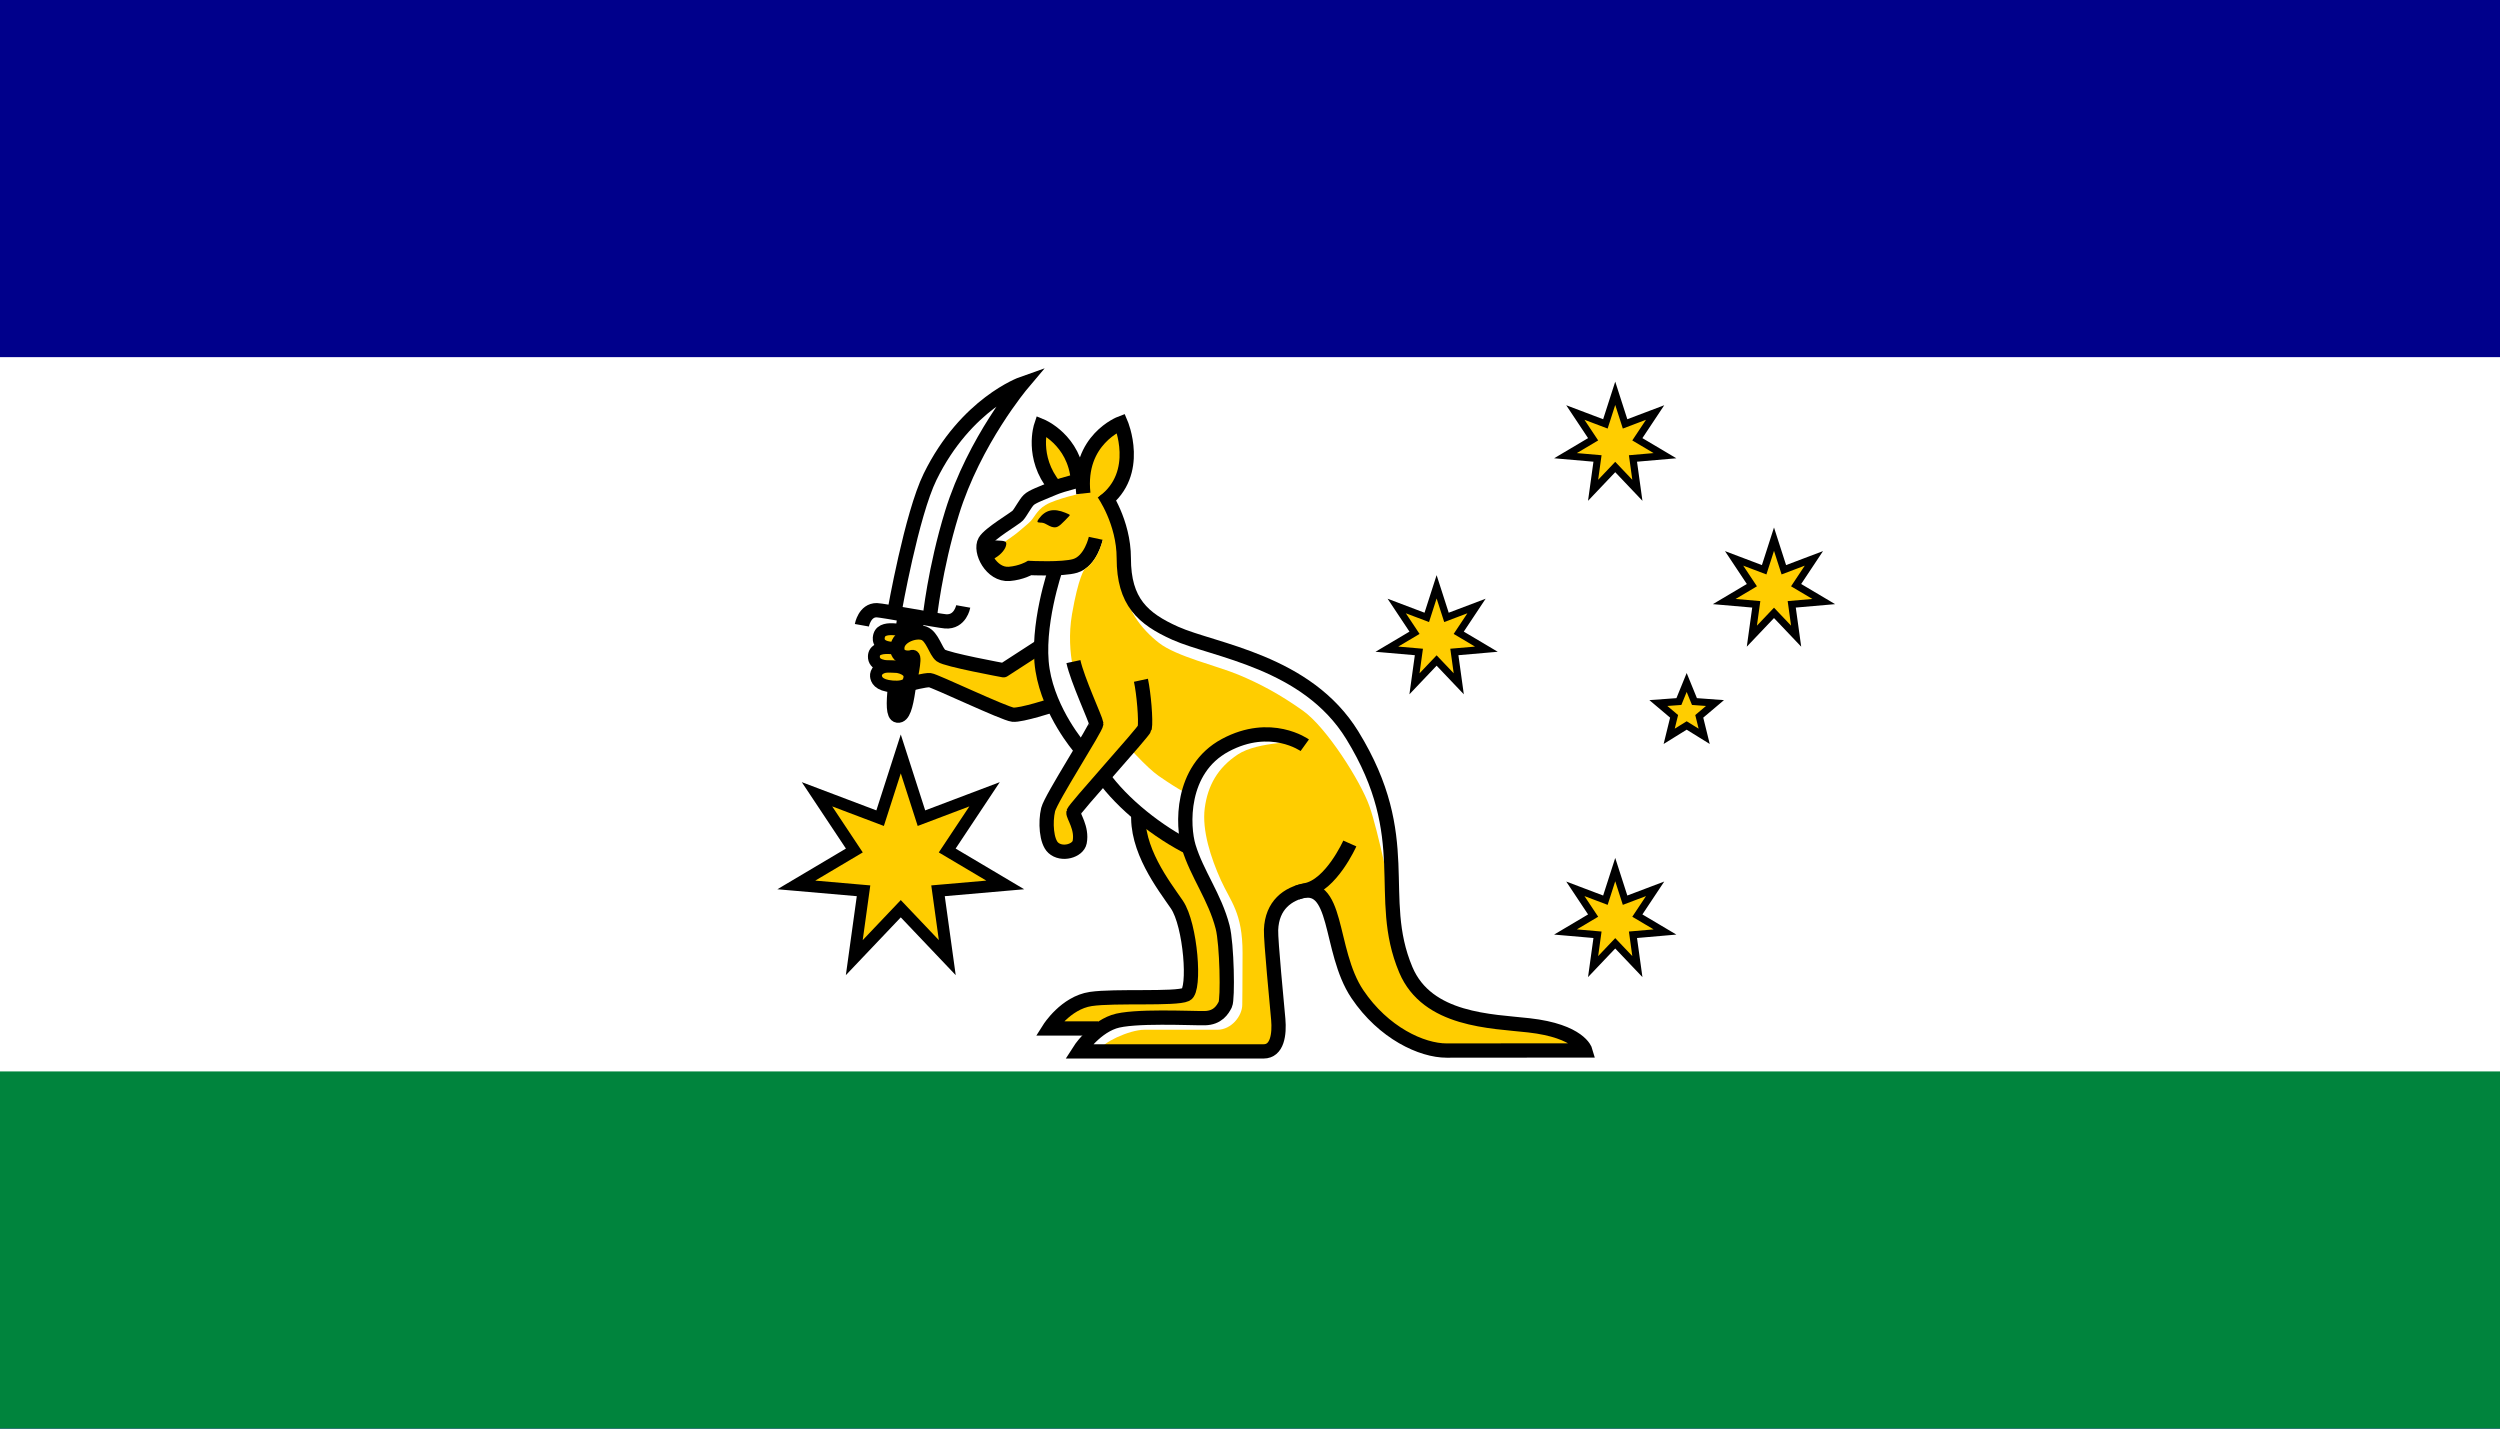
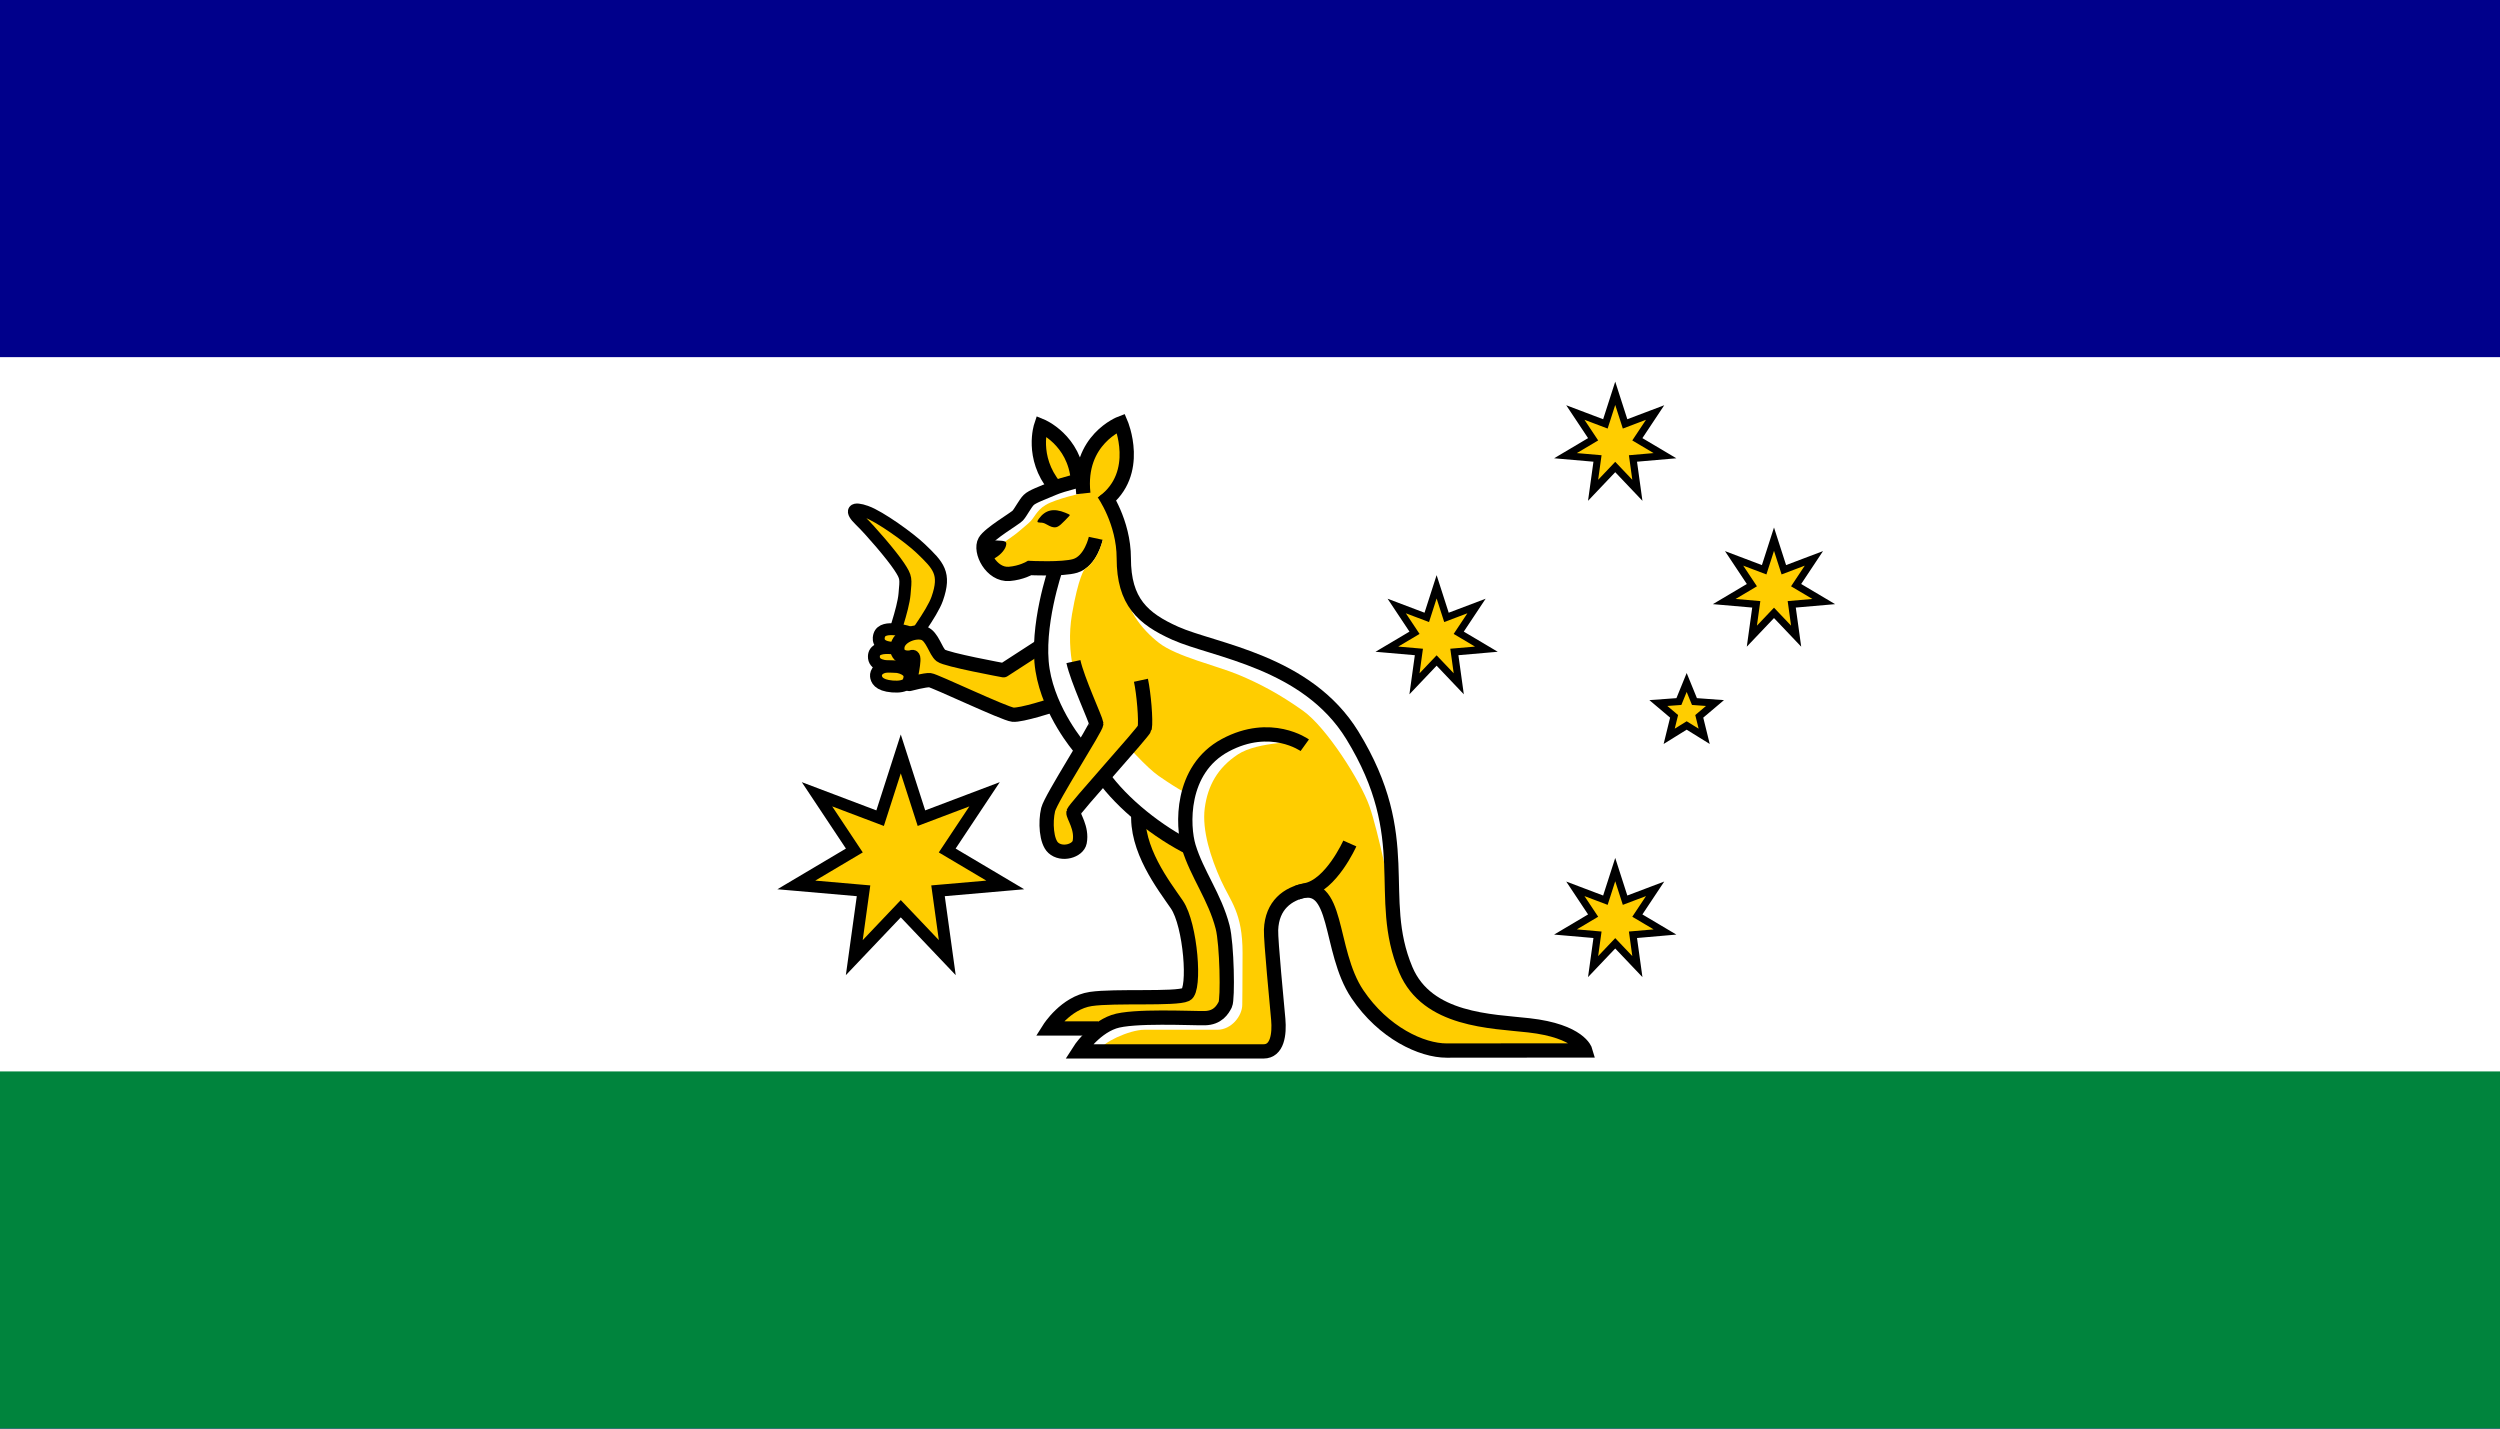
<svg xmlns="http://www.w3.org/2000/svg" xml:space="preserve" id="flag_of_iran" width="1050" height="600" data-name="Flag of Iran" version="1.1" viewBox="0 0 1050 600">
  <defs id="defs1" />
  <path id="green_band" d="M0 0h1050v600H0z" style="fill:#00008b;fill-opacity:1;stroke-width:1" />
  <path id="white_band" d="M 0,150 H 1050 V 550 H 0 Z" style="fill:#ffffff;stroke-width:1" />
  <path id="red_band" d="M 0,450 H 1050 V 600 H 0 Z" style="fill:#00843d;fill-opacity:1;stroke-width:0.866" />
  <g fill="#ffffff" id="g7" transform="matrix(0.05953774,0,0,0.05953774,228.2921,136.6053)" style="display:inline;fill:#ffcd00;fill-opacity:1;stroke:#000000;stroke-width:67.184;stroke-dasharray:none;stroke-opacity:1">
    <path id="Comwlth" d="m 2520,3024 145.785,453.274 445.28,-168.633 -263.489,396.591 409.47,242.993 -474.35,41.267 65.321,471.64 L 2520,4116 l -328.016,345.132 65.321,-471.64 -474.35,-41.267 409.47,-242.993 -263.489,-396.591 445.28,168.633 z" style="fill:#ffcd00;fill-opacity:1;stroke:#000000;stroke-width:83.98;stroke-dasharray:none;stroke-opacity:1" />
    <path id="αCrucis" d="m 7560,3840 69.421,215.845 212.038,-80.301 -125.471,188.853 194.986,115.711 -225.881,19.651 31.105,224.59 L 7560,4360 l -156.198,164.349 31.105,-224.59 -225.881,-19.651 194.986,-115.711 -125.471,-188.853 212.038,80.301 z" style="fill:#ffcd00;fill-opacity:1;stroke:#000000;stroke-width:50.388;stroke-dasharray:none;stroke-opacity:1" />
    <path id="βCrucis" d="m 6300,1845 69.421,215.845 212.038,-80.301 -125.471,188.853 194.986,115.711 -225.881,19.651 31.105,224.59 L 6300,2365 l -156.198,164.349 31.105,-224.59 -225.881,-19.651 194.986,-115.711 -125.471,-188.853 212.038,80.301 z" style="fill:#ffcd00;fill-opacity:1;stroke:#000000;stroke-width:50.388;stroke-dasharray:none;stroke-opacity:1" />
    <path id="γCrucis" d="m 7560,480 69.421,215.845 212.038,-80.301 -125.471,188.853 194.986,115.711 -225.881,19.651 31.105,224.59 L 7560,1000 l -156.198,164.349 31.105,-224.59 -225.881,-19.651 194.986,-115.711 -125.471,-188.853 212.038,80.301 z" style="fill:#ffcd00;fill-opacity:1;stroke:#000000;stroke-width:50.388;stroke-dasharray:none;stroke-opacity:1" />
    <path id="δCrucis" d="m 8680,1509 69.421,215.845 212.038,-80.301 -125.471,188.853 194.986,115.711 -225.881,19.651 31.105,224.59 L 8680,2029 l -156.198,164.349 31.105,-224.59 -225.881,-19.651 194.986,-115.711 -125.471,-188.853 212.038,80.301 z" style="fill:#ffcd00;fill-opacity:1;stroke:#000000;stroke-width:50.388;stroke-dasharray:none;stroke-opacity:1" />
    <path id="εCrucis" d="m 8064,2520 54.86,134.492 144.862,10.615 -110.957,93.735 34.67,141.052 -123.435,-76.56 -123.435,76.56 34.67,-141.052 -110.957,-93.735 144.862,-10.615 z" style="fill:#ffcd00;fill-opacity:1;stroke:#000000;stroke-width:50.388;stroke-dasharray:none;stroke-opacity:1" />
  </g>
  <g id="g33">
-     <g id="g26">
+     <g id="g26" style="display:none">
      <path style="display:inline;fill:none;stroke:#000000;stroke-width:6;stroke-linecap:butt;stroke-linejoin:round;stroke-dasharray:none" d="m 361.984,262.608 c 0,0 1.147,-6.419 6.287,-6.319 2.299,0.045 25.918,4.462 28.848,4.685 6.242,0.473 7.441,-6.265 7.441,-6.265" id="path8" />
      <path style="display:inline;fill:none;stroke:#000000;stroke-width:6;stroke-linecap:butt;stroke-linejoin:miter;stroke-dasharray:none" d="m 375.696,256.82 c 0,0 7.172,-40.723 14.938,-56.569 15.064,-30.74 38.714,-39.068 38.714,-39.068 0,0 -20.153,23.865 -29.522,54.27 -7.235,23.478 -9.369,44.371 -9.369,44.371" id="path9" />
      <path style="display:inline;fill:none;stroke:#000000;stroke-width:6;stroke-linecap:butt;stroke-linejoin:miter;stroke-dasharray:none" d="m 379.776,259.829 c -2.917,21.967 -6.461,40.304 -2.75,40.75 4.46,0.536 4.805,-16.258 8,-40" id="path10" />
    </g>
+     <path style="fill:#ffcd00;fill-opacity:1;stroke:#000000;stroke-width:5.069;stroke-dasharray:none;stroke-opacity:1" d="m 363.871,214.915 c 5.712,2.055 18.139,10.981 22.806,15.453 7.509,7.194 10.709,10.401 6.954,21.111 -2.165,6.175 -11.245,18.242 -14.895,23.013 -3.65,4.772 -7.787,6.941 -5.856,0.356 1.931,-6.585 6.479,-18.875 7.024,-25.349 0.546,-6.474 0.914,-6.803 -2.28,-11.607 -3.194,-4.804 -12.09,-15.182 -16.402,-19.328 -4.312,-4.146 -3.064,-5.704 2.648,-3.649 z" id="path15" />
    <g id="g27">
      <path style="fill:#ffcd00;fill-opacity:1;stroke:none;stroke-width:6;stroke-linecap:butt;stroke-linejoin:miter;stroke-dasharray:none" d="m 381.5,265.25 c 0,0 -10.25,-1.688 -11.625,-0.438 -1.375,1.25 -2.375,17.875 -1.812,19.875 0.562,2 4.938,3.562 4.938,3.562 l 8.5,-1 2.688,-20 z" id="path25" />
      <path style="display:inline;fill:none;fill-opacity:1;stroke:#000000;stroke-width:5;stroke-linecap:butt;stroke-linejoin:miter;stroke-dasharray:none" d="m 375.871,264.325 c -2.696,-0.221 -5.789,-0.044 -6.585,2.475 -0.268,0.847 -1.282,4.596 4.817,5.215 6.099,0.619 10.577,1.804 11.093,-2.21 0.516,-4.014 -5.308,-5.071 -9.325,-5.48 z" id="path12" />
      <path style="display:inline;fill:none;fill-opacity:1;stroke:#000000;stroke-width:5;stroke-linecap:butt;stroke-linejoin:miter;stroke-dasharray:none" d="m 376.269,272.457 c -6.408,-0.928 -9.146,0.392 -9.237,3.182 -0.124,3.803 4.359,4.349 8.353,4.331 3.713,-0.016 8.468,-0.213 8.529,-2.519 0.071,-2.642 -0.221,-4.287 -7.646,-4.994 z" id="path13" />
      <path style="display:inline;fill:none;fill-opacity:1;stroke:#000000;stroke-width:5;stroke-linecap:butt;stroke-linejoin:miter;stroke-dasharray:none" d="m 375.164,279.926 c -6.364,-0.442 -7.38,2.652 -7.248,4.022 0.133,1.37 0.884,3.889 6.894,4.375 6.01,0.486 7.248,-1.9 7.425,-3.712 0.177,-1.812 -1.768,-4.375 -7.071,-4.685 z" id="path14" />
    </g>
    <g id="g28">
      <path id="path1" style="fill:#ffcd00;fill-opacity:1;stroke:none;stroke-width:15;stroke-linecap:square;stroke-linejoin:round" d="M 388 263.5 L 387.57 265.891 L 387 265.188 L 377.688 269.125 L 379.188 273.812 L 385.266 278.676 L 384.375 283.625 L 425.25 300.25 L 441.75 296.75 L 435.75 273.5 L 421.75 281 L 394 275 L 393.162 273.395 L 393.375 273.062 L 392.289 271.721 L 388 263.5 z " />
      <path style="display:inline;fill:none;fill-opacity:1;stroke:#000000;stroke-width:23.857;stroke-linecap:butt;stroke-linejoin:round;stroke-dasharray:none" d="m 1468.047,27.08 -62.129,40.259 c 0,0 -95.5,-17.505 -104.637,-24.535 -9.138,-7.029 -14.058,-31.982 -28.468,-37.254 -14.208,-5.198 -42.526,4.569 -44.283,23.196 -1.757,18.627 18.079,19.098 24.953,16.518 5.831,-2.188 -4.92,44.986 -4.92,44.986 0,0 26.71,-7.029 34.442,-6.326 7.732,0.703 124.414,56.232 138.472,57.638 14.058,1.406 67.479,-16.167 67.479,-16.167" id="path16" transform="matrix(0.2514942,0,0,0.2514942,67.91958,264.5646)" />
    </g>
    <g id="g32">
      <path style="fill:#ffcd00;fill-opacity:1;stroke:none;stroke-width:15;stroke-linecap:square;stroke-linejoin:round" d="m 478.25,342.75 5.25,21.5 14,21.75 0.75,30.75 -42.5,3.5 -16.25,12 19.5,-0.25 20,-4.75 32.75,0.25 4.75,-16.25 -5,-29.5 -12.25,-26.75 z" id="path5" />
      <path style="fill:none;fill-opacity:1;stroke:#000000;stroke-width:6;stroke-linecap:butt;stroke-linejoin:miter;stroke-dasharray:none" d="m 478.181,340.825 c -1.362,15.789 10.617,31.086 16.087,39.068 5.848,8.534 7.853,35.921 3.888,37.787 -4.401,2.072 -29.986,0.398 -40.039,1.899 -10.595,1.582 -17.413,12.374 -17.413,12.374 h 20.506" id="path22" />
    </g>
    <g id="g29">
      <path style="display:inline;fill:#ffcd00;fill-opacity:1;stroke:none;stroke-width:15;stroke-linecap:square;stroke-linejoin:round" d="m 437.964,181.373 -0.53,10.607 4.154,11.049 11.049,-1.061 -2.652,-11.756 z" id="path2" />
      <path style="fill:#ffcd00;fill-opacity:1;stroke:none;stroke-width:15;stroke-linecap:square;stroke-linejoin:round" d="m 470.25,178.25 -12.125,11.375 -3.187,17.344 c 0,0 -11.625,2.594 -15.781,5.125 -4.156,2.531 -4.562,5.469 -7.156,7.625 -2.594,2.156 -4.156,3.75 -7,5.719 -2.844,1.969 -4.625,3.281 -4.625,3.281 l -5.125,6.156 6.25,5.812 31.875,-3.812 6.625,-8.5 9.784,-4.752 -3.27,-16.617 6.806,-13.258 z" id="path3" />
      <path style="fill:none;fill-opacity:1;stroke:#000000;stroke-width:23.857;stroke-linecap:butt;stroke-linejoin:miter;stroke-dasharray:none" d="m 1491.408,-239.328 c -40.259,-49.206 -22.863,-101.394 -22.863,-101.394 0,0 56.164,22.863 61.632,90.956" id="path17" transform="matrix(0.2514942,0,0,0.2514942,67.91958,264.5646)" />
      <path style="fill:none;fill-opacity:1;stroke:#000000;stroke-width:23.857;stroke-linecap:butt;stroke-linejoin:miter;stroke-dasharray:none" d="m 1539.122,-227.896 c -9.941,-89.962 62.626,-117.299 62.626,-117.299 0,0 35.786,83.501 -28.828,131.713" id="path18" transform="matrix(0.2514942,0,0,0.2514942,67.91958,264.5646)" />
      <path d="m 441.653,221.262 c -0.399,-0.116 -1.311,-0.563 -2.106,-1.018 -1.045,-0.598 -1.668,-0.739 -2.561,-0.739 -0.68,0 -1.247,-0.166 -1.247,-0.326 0,-0.457 0.168,-0.756 0.59,-1.324 2.797,-3.772 6.24,-4.503 11.124,-2.497 1.108,0.455 1.638,0.71 1.764,0.817 0.123,0.104 0.083,0.311 -0.038,0.433 -0.302,0.305 -0.868,0.929 -1.896,1.991 -2.709,2.799 -3.583,3.261 -5.629,2.663 z" style="display:inline;fill:#000000;fill-opacity:1;stroke:none;stroke-width:0.508;stroke-dasharray:none;stroke-opacity:1" id="path1-5" />
      <path style="fill:none;fill-opacity:1;stroke:#000000;stroke-width:6;stroke-linecap:butt;stroke-linejoin:miter;stroke-dasharray:none" d="m 455.642,201.26 c 0,0 -8.927,1.945 -13.435,3.889 -4.508,1.945 -8.662,3.359 -10.165,4.861 -1.503,1.503 -3.359,5.215 -4.596,6.541 -1.237,1.326 -11.904,7.503 -13.789,10.783 -2.386,4.154 2.676,14.317 10.253,13.7 5.034,-0.41 8.574,-2.475 8.574,-2.475 0,0 13.789,0.707 19.092,-0.884 6.613,-1.984 8.662,-11.579 8.662,-11.579" id="path19" />
      <path d="m 418.02,226.965 2.334,0.138 c 2.303,0.137 2.317,0.788 2.272,1.493 -0.122,1.912 -2.262,4.318 -4.367,5.551 -0.686,0.402 -1.248,0.836 -1.248,0.964 l -3.763,-6.056 1.533,-2.627 z" style="display:inline;fill:#000000;stroke:none;stroke-width:0.526;stroke-dasharray:none;stroke-opacity:1" id="path1-0" />
    </g>
    <g id="g31">
      <path style="fill:none;fill-opacity:1;stroke:#000000;stroke-width:6;stroke-linecap:butt;stroke-linejoin:miter;stroke-dasharray:none" d="m 443.356,239.002 c 0,0 -8.407,24.286 -5.48,42.426 2.897,17.955 15.556,32.527 15.556,32.527" id="path20" />
      <path style="fill:none;fill-opacity:1;stroke:#000000;stroke-width:6;stroke-linecap:butt;stroke-linejoin:miter;stroke-dasharray:none" d="m 463.155,325.976 c 8.309,11.667 23.158,23.511 37.123,30.406" id="path21" />
      <path style="fill:#ffcd00;fill-opacity:1;stroke:none;stroke-width:15;stroke-linecap:square;stroke-linejoin:round" d="m 547.25,311.625 c 0,0 -18.875,-0.375 -27.375,5.25 -8.5,5.625 -12.625,13.125 -13.875,22.5 -1.25,9.375 2.625,21.125 6.75,30.25 4.125,9.125 9.125,13.625 9.125,30.625 0,17 -0.125,17.125 -0.125,21.75 0,4.625 -4.5,10.5 -10.5,10.5 h -30.625 c -6.375,0 -18.125,5.625 -18.25,8.25 -0.125,2.625 37.375,0.625 37.375,0.625 l 34.625,0.125 2.375,-5.25 -3,-50 9.625,-11 9.375,0.375 5.25,6.25 26.5,-4.75 c 0,0 -5.625,-28.125 -9.375,-38.625 -3.75,-10.5 -18,-33 -27.875,-40 -9.875,-7 -18.125,-11.375 -27.125,-15.125 -9,-3.75 -26,-7.625 -33.375,-13.375 -7.375,-5.75 -14.579,-14.823 -14.579,-25.606 0,-10.783 -4.685,-30.052 -4.685,-30.052 -1.312,3.603 -3.159,8.097 -4.331,12.421 -1.559,5.748 -4.093,10.042 -7.69,12.372 0,0 -2.528,3.187 -5.215,18.783 -2.929,17 2.74,31.024 2.74,31.024 0,0 23.885,30.183 33.635,36.933 9.75,6.75 12.5,7.625 12.5,7.625 l 6.5,-13.625 15.875,-9.875 z" id="path7" />
      <path style="fill:#ffcd00;fill-opacity:1;stroke:none;stroke-width:15;stroke-linecap:square;stroke-linejoin:round" d="m 583.25,371.5 -16.75,-14.5 -15,18 6.5,7.75 9.75,32.25 12.75,14 16.25,11.25 68.5,1.5 -5,-8.5 -40,-5.75 -17,-4.75 -14,-16 z" id="path6" />
      <path style="fill:none;fill-opacity:1;stroke:#000000;stroke-width:6;stroke-linecap:butt;stroke-linejoin:miter;stroke-dasharray:none" d="m 548,313 c 0,0 -14.25,-10.25 -33.375,0 -19.125,10.25 -17.944,34.185 -15.375,42.625 3.5,11.5 11,21.125 14.25,33.75 1.837,7.135 2.25,30.25 1.125,32.5 -1.125,2.25 -3.188,5.625 -8.562,5.75 -5.375,0.125 -30.371,-1.238 -38.25,1.5 -8.812,3.062 -14.734,12.463 -14.734,12.463 h 77.605 c 5.834,0 6.718,-7.248 6.187,-13.435 -0.53,-6.187 -3.193,-33.158 -3.027,-37.588 0.393,-10.441 6.999,-15.223 14.606,-16.682 10.64,-2.042 18.473,-19.622 18.473,-19.622" id="path23" />
      <path style="fill:none;fill-opacity:1;stroke:#000000;stroke-width:6;stroke-linecap:butt;stroke-linejoin:miter;stroke-dasharray:none" d="m 463.492,207.195 c 0,0 8.502,11.919 8.502,27.299 0,18.263 8.003,25.37 21.615,31.469 16.269,7.289 55.292,11.783 74.364,42.85 26.672,43.447 9.449,67.59 22.461,98.48 9.021,21.414 36.006,21.576 51.666,23.34 21.374,2.407 23.719,10.55 23.719,10.55 l -58.238,0.052 c -10.43,0.009 -26.504,-7.375 -37.477,-23.688 -12.435,-18.487 -7.38,-49.188 -25.456,-42.603" id="path24" />
    </g>
    <g id="g30">
      <path style="fill:#ffcd00;fill-opacity:1;stroke:none;stroke-width:15;stroke-linecap:square;stroke-linejoin:round" d="m 452.5,269.75 -0.75,11.5 8.25,23 -19.75,34.75 0.25,14 6.5,5.5 7,-2.5 -2,-16.5 29,-33.25 -2.75,-33.25 z" id="path4" />
      <path style="display:inline;fill:none;stroke:#000000;stroke-width:6;stroke-linecap:butt;stroke-linejoin:miter;stroke-dasharray:none" d="m 450.836,277.866 c 1.581,7.462 9.395,24.289 9.604,26.053 0.191,1.614 -19.106,31.418 -20.221,36.124 -1.258,5.311 -0.742,13.366 2.125,16 3.626,3.332 10.411,1.303 11.121,-2.338 1.16,-5.953 -2.813,-11 -2.625,-12.5 0.187,-1.5 29.656,-33.855 29.937,-35.375 0.596,-3.224 -0.398,-14.684 -1.585,-20.122" id="path11" />
    </g>
  </g>
</svg>
